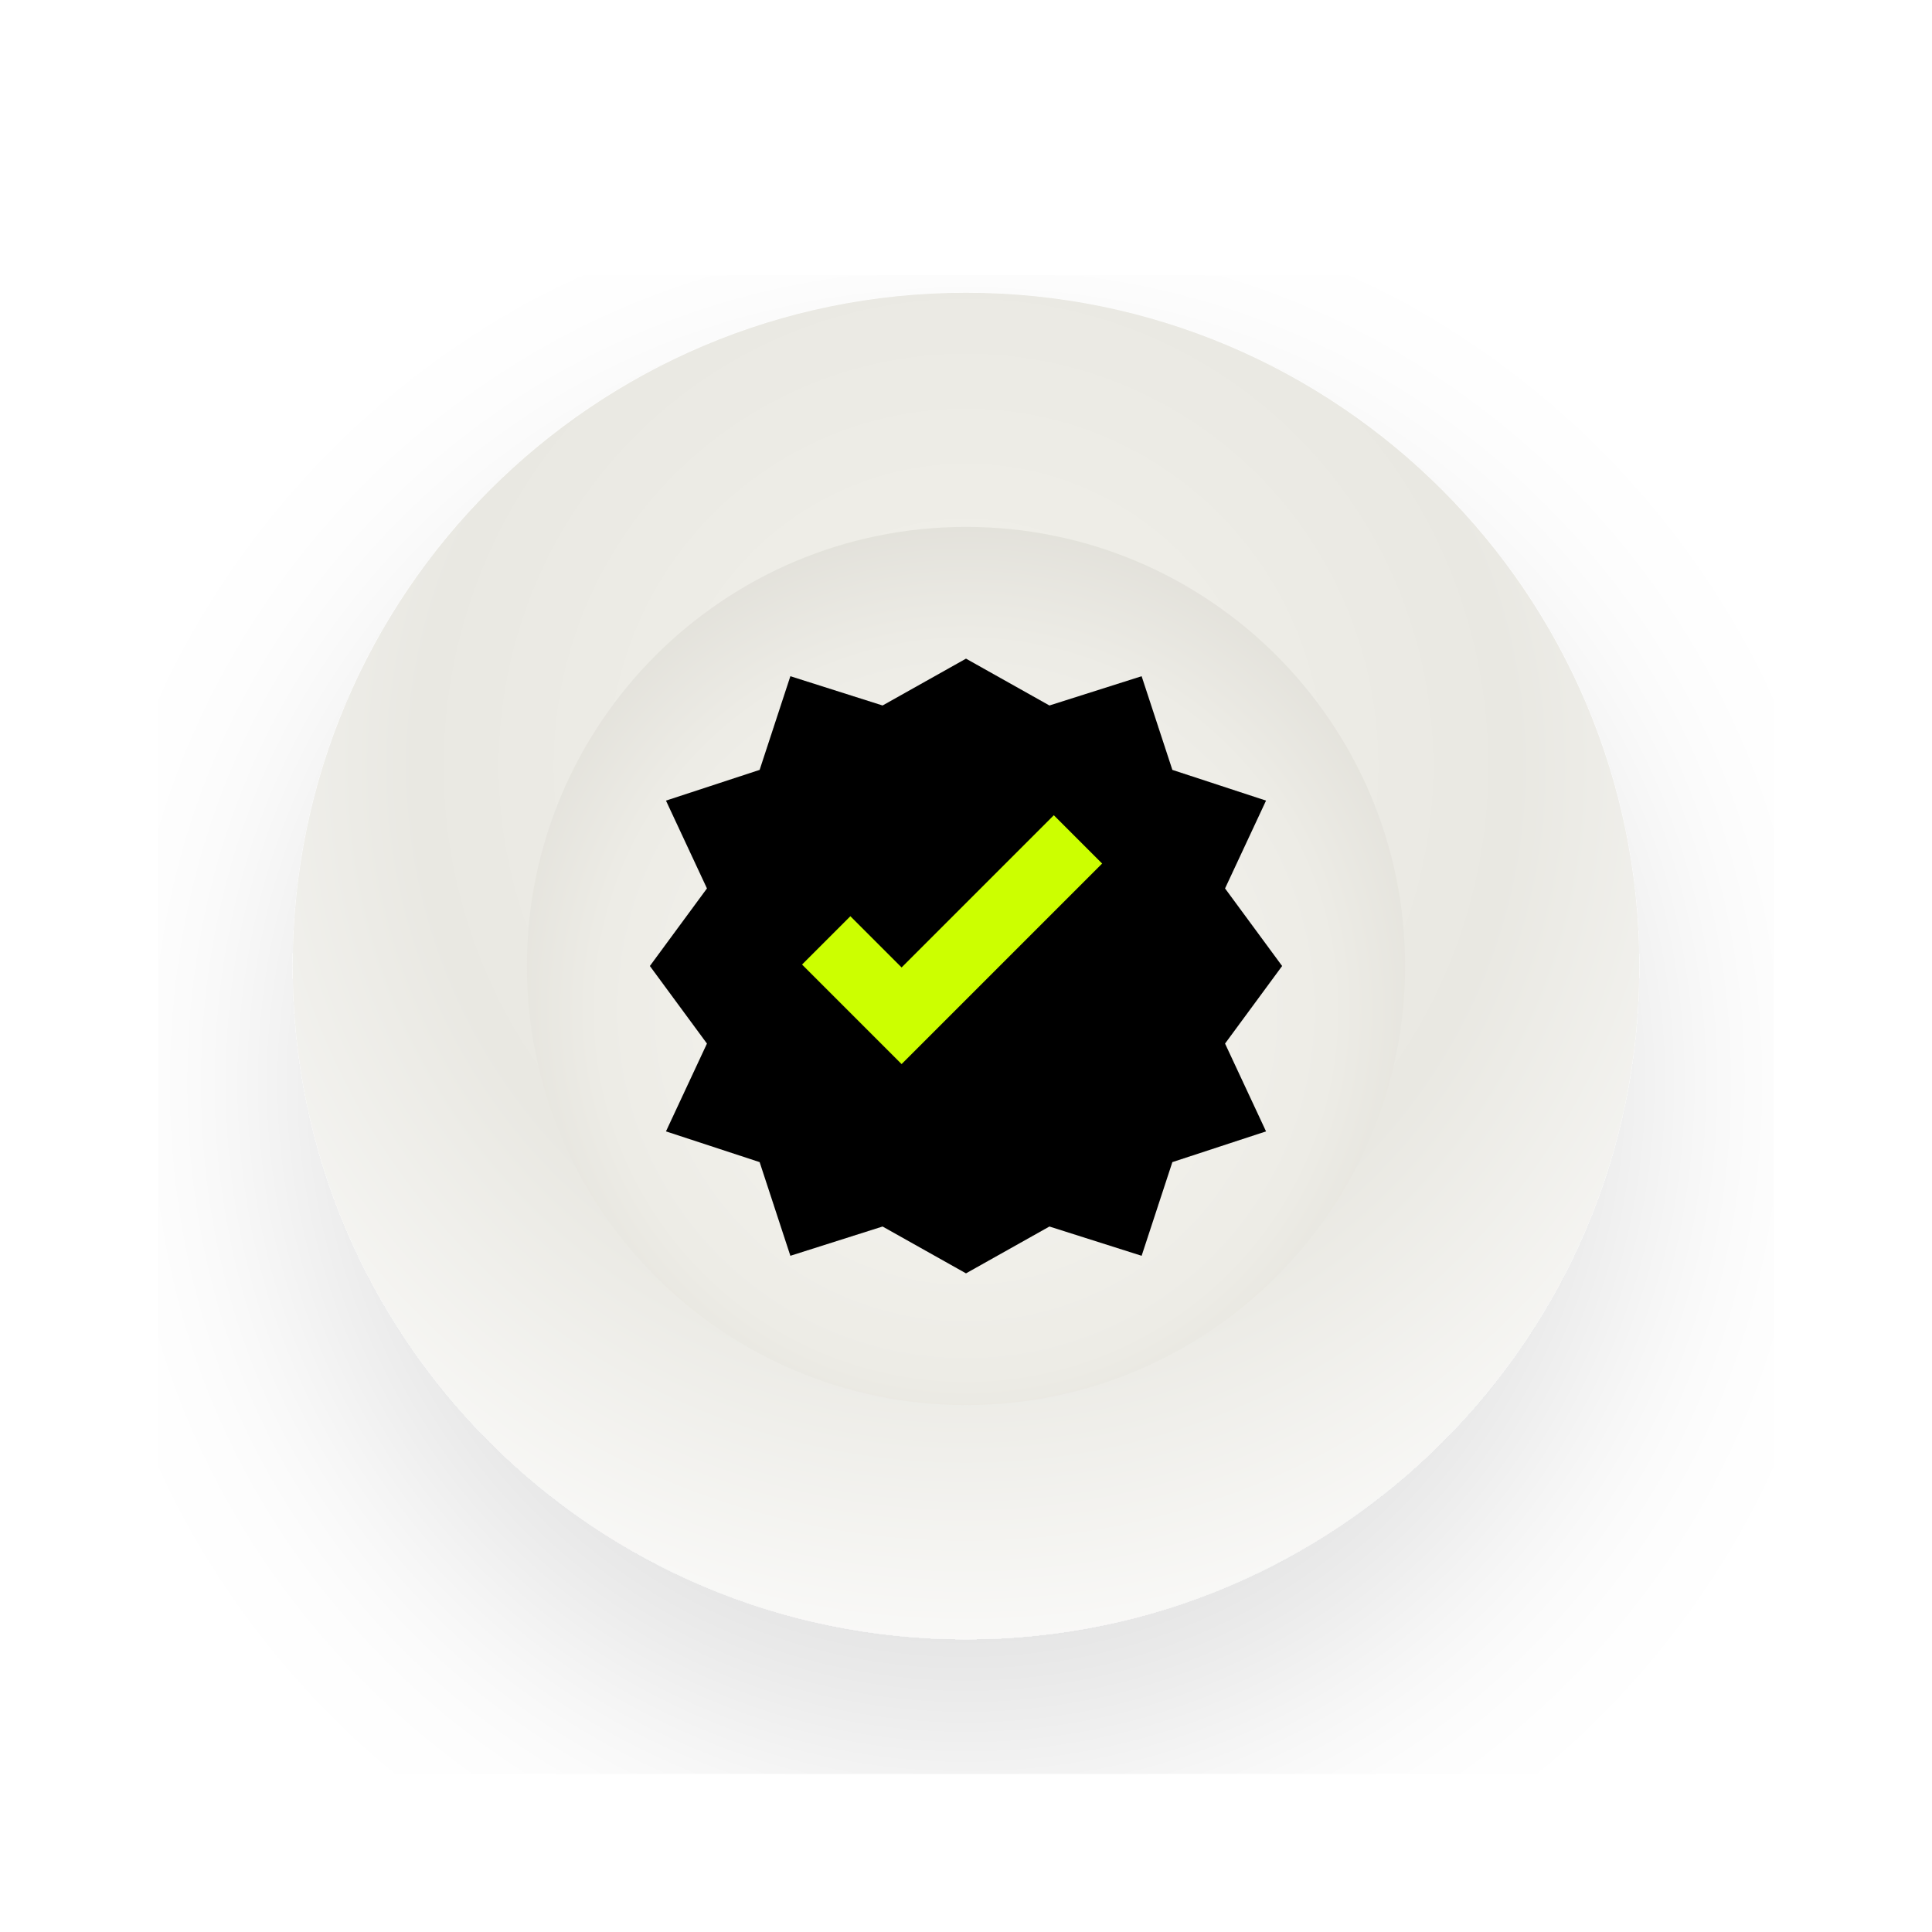
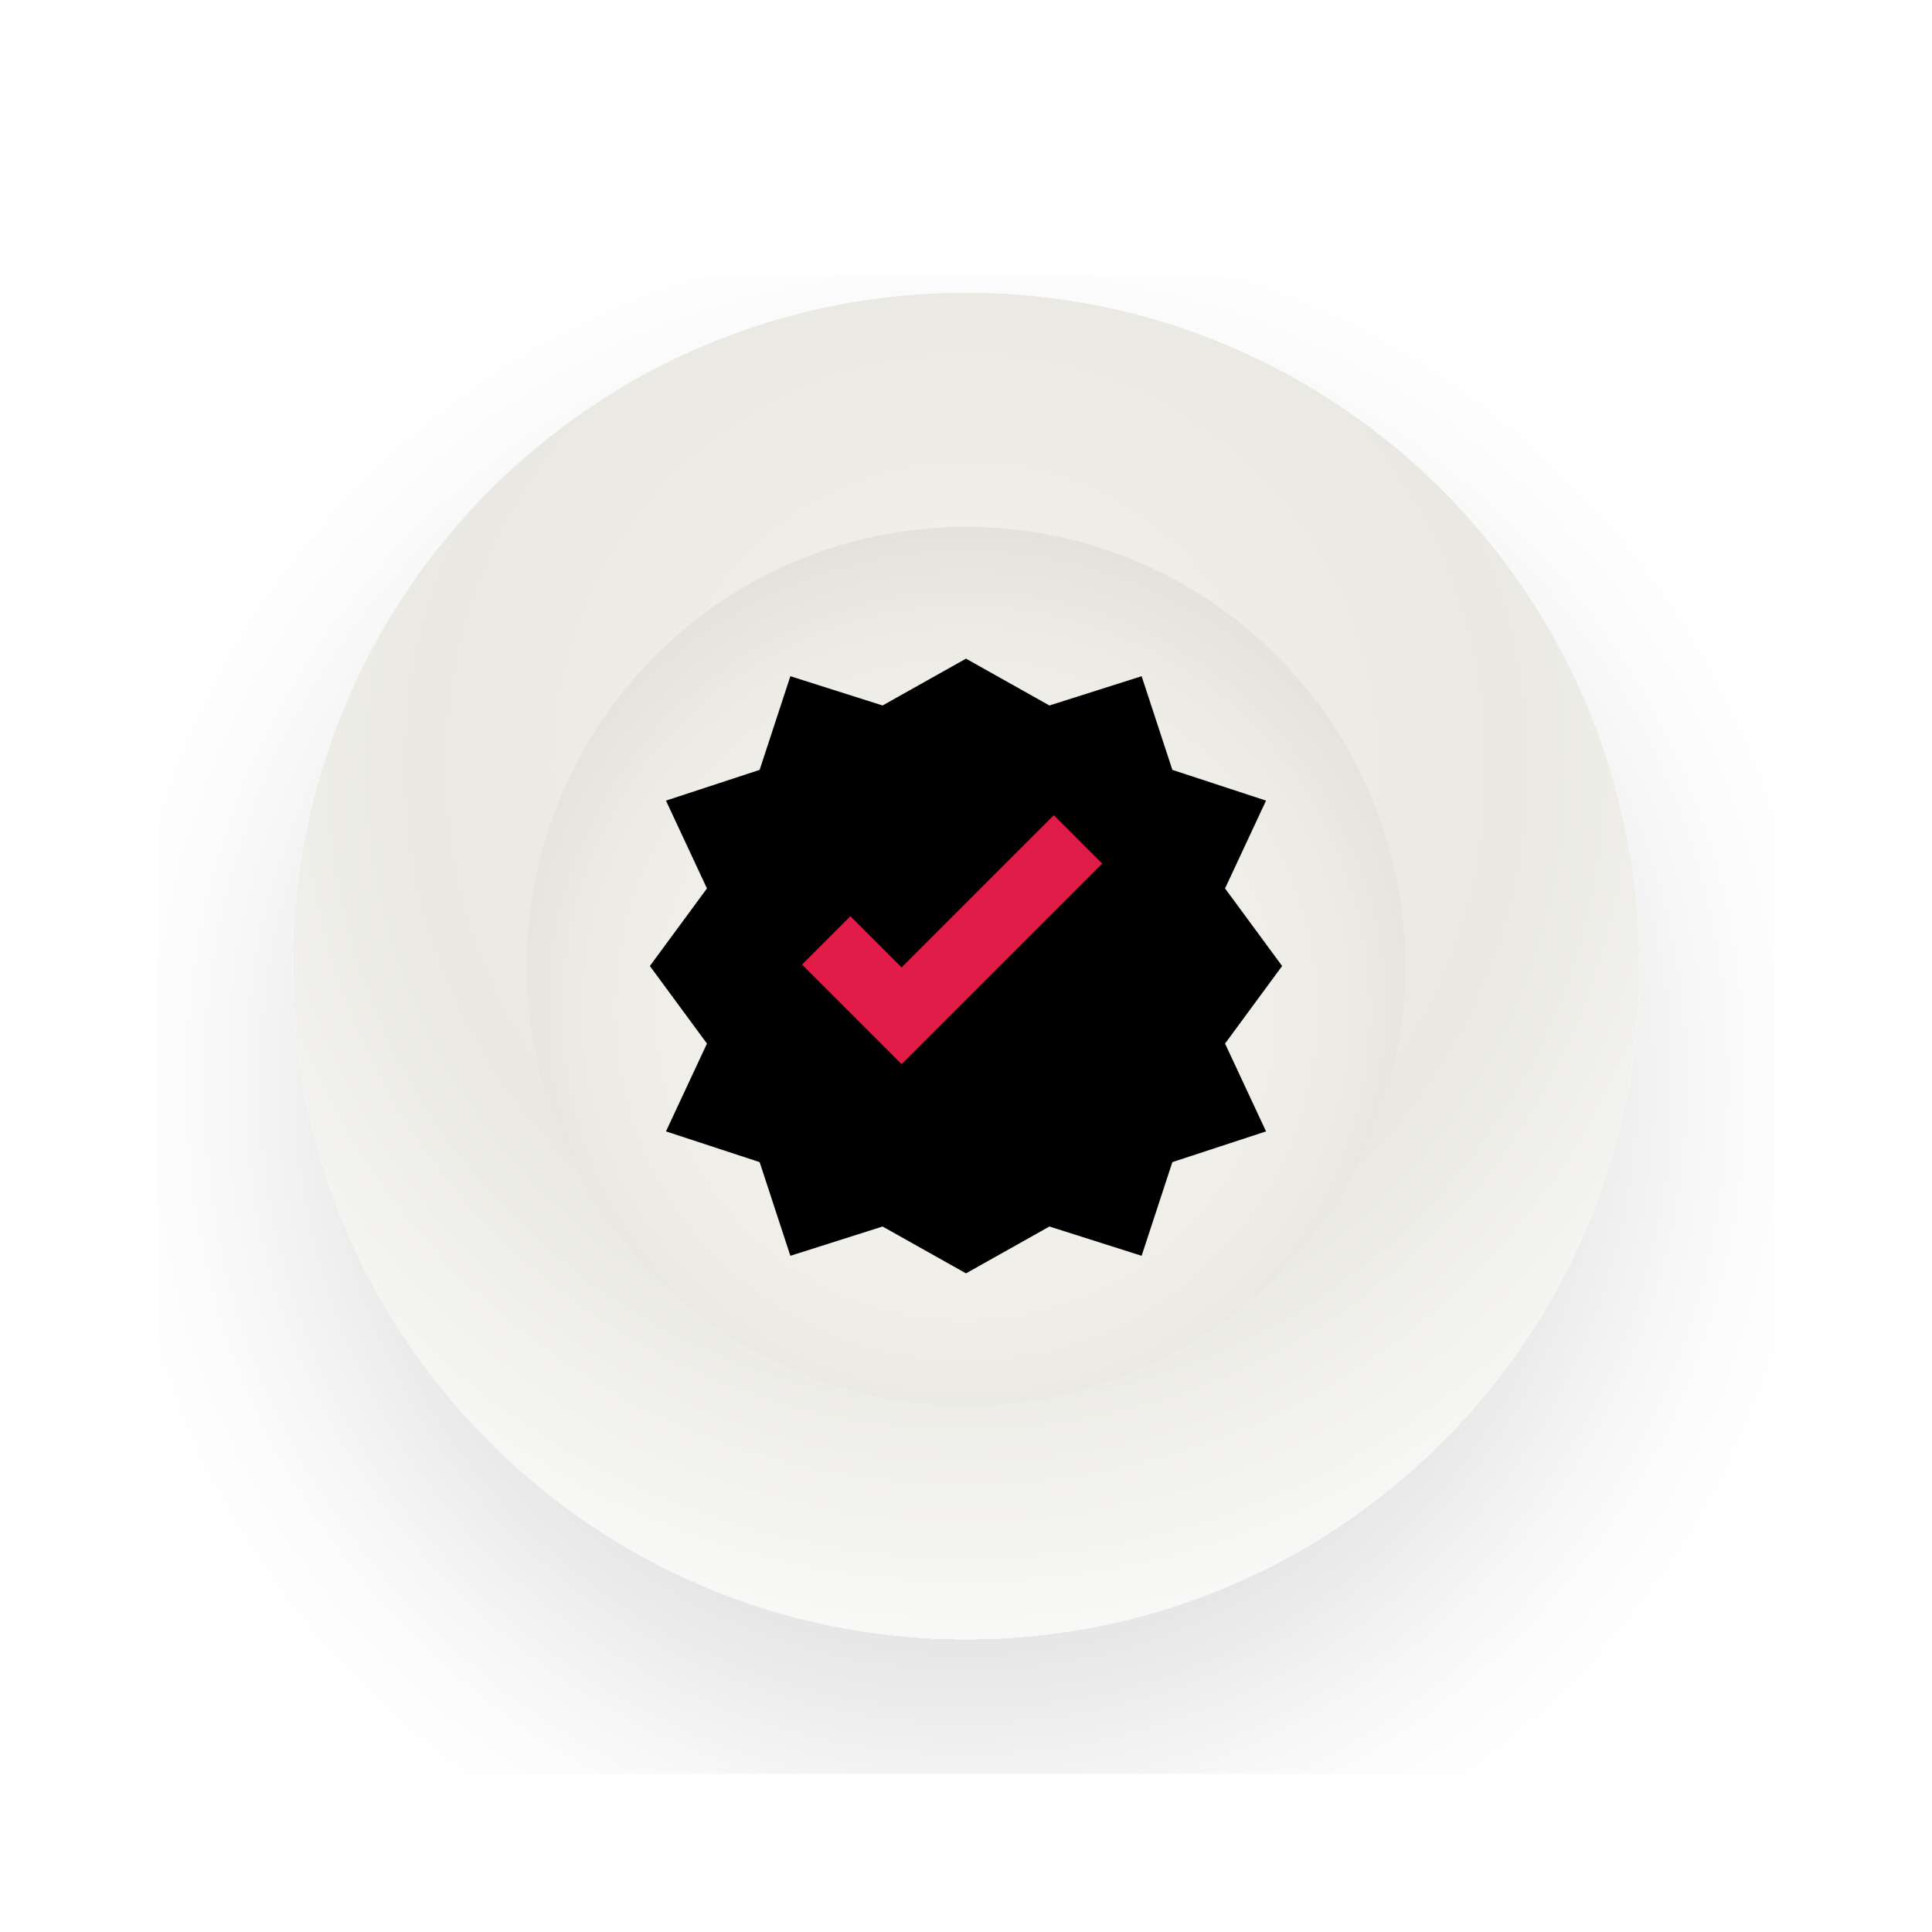
<svg xmlns="http://www.w3.org/2000/svg" width="132" height="132" viewBox="0 0 132 132" fill="none">
  <defs>
    <radialGradient id="outerLight" cx="50%" cy="35%" r="75%">
      <stop offset="0%" stop-color="#F3F2EC" />
      <stop offset="55%" stop-color="#E9E8E2" />
      <stop offset="100%" stop-color="#FFFFFF" />
    </radialGradient>
    <radialGradient id="innerWellLight" cx="50%" cy="55%" r="70%">
      <stop offset="0%" stop-color="#F7F6F1" />
      <stop offset="60%" stop-color="#EDECE6" />
      <stop offset="100%" stop-color="#D8D6CF" />
    </radialGradient>
    <filter id="badgeShadow" x="-10%" y="-10%" width="120%" height="120%" color-interpolation-filters="sRGB">
      <feDropShadow dx="0" dy="8" stdDeviation="8" flood-color="#000000" flood-opacity="0.12" />
    </filter>
  </defs>
  <g filter="url(#badgeShadow)">
    <circle cx="66" cy="66" r="46" fill="url(#outerLight)" />
    <circle cx="66" cy="66" r="30" fill="url(#innerWellLight)" />
    <path d="M66 45L71.7 48.2L78 46.2L80.1 52.6L86.5 54.7L83.7 60.7L87.6 66L83.7 71.3L86.5 77.3L80.1 79.4L78 85.8L71.7 83.8L66 87L60.3 83.8L54 85.8L51.9 79.4L45.5 77.3L48.3 71.3L44.4 66L48.3 60.7L45.5 54.7L51.9 52.6L54 46.2L60.3 48.2L66 45Z" fill="#050505" />
-     <path d="M61.6 72.7L54.8 65.9L58.1 62.6L61.6 66.1L72 55.7L75.3 59L61.6 72.7Z" fill="#CCFF00" />
+     <path d="M61.6 72.7L54.8 65.9L58.1 62.6L61.6 66.1L72 55.7L75.3 59L61.6 72.7Z" fill="#E11D48" />
  </g>
</svg>
